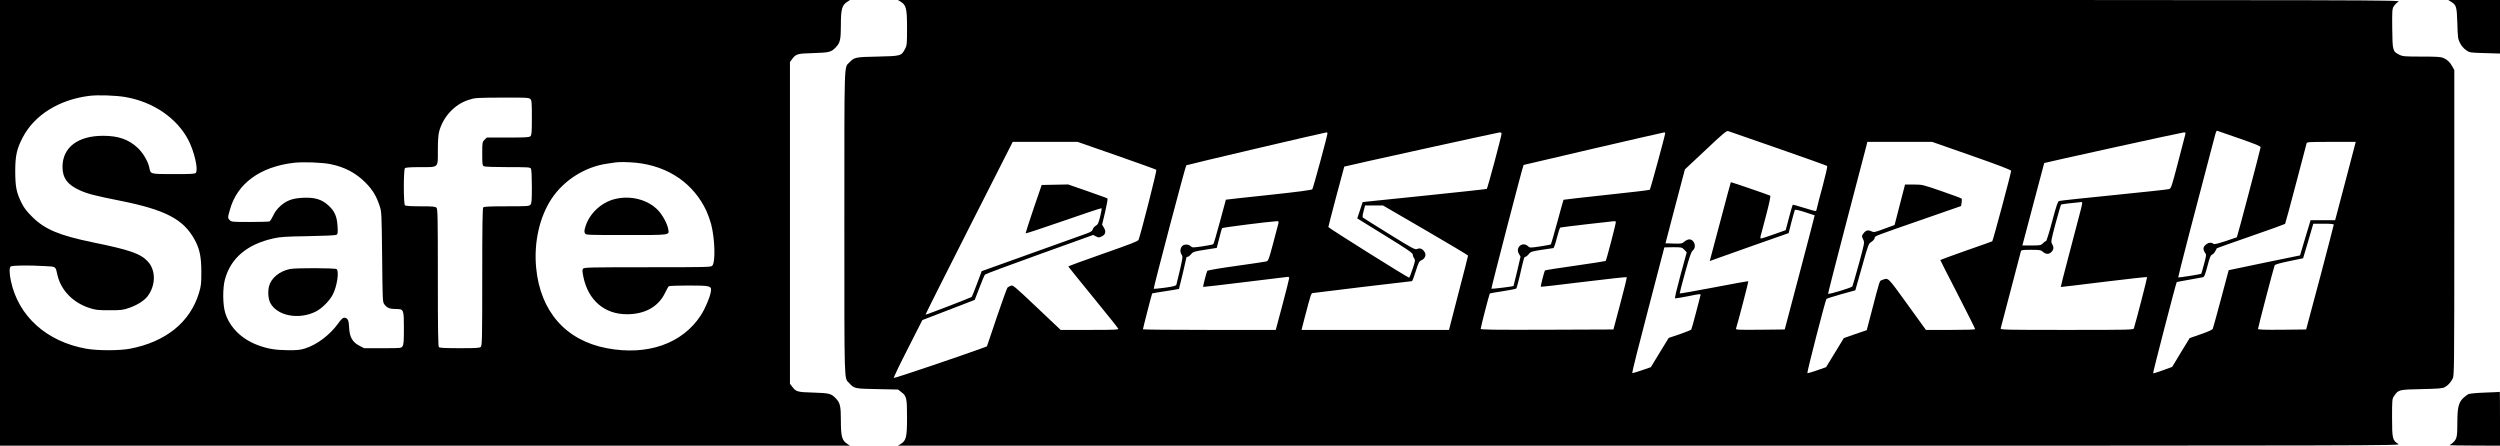
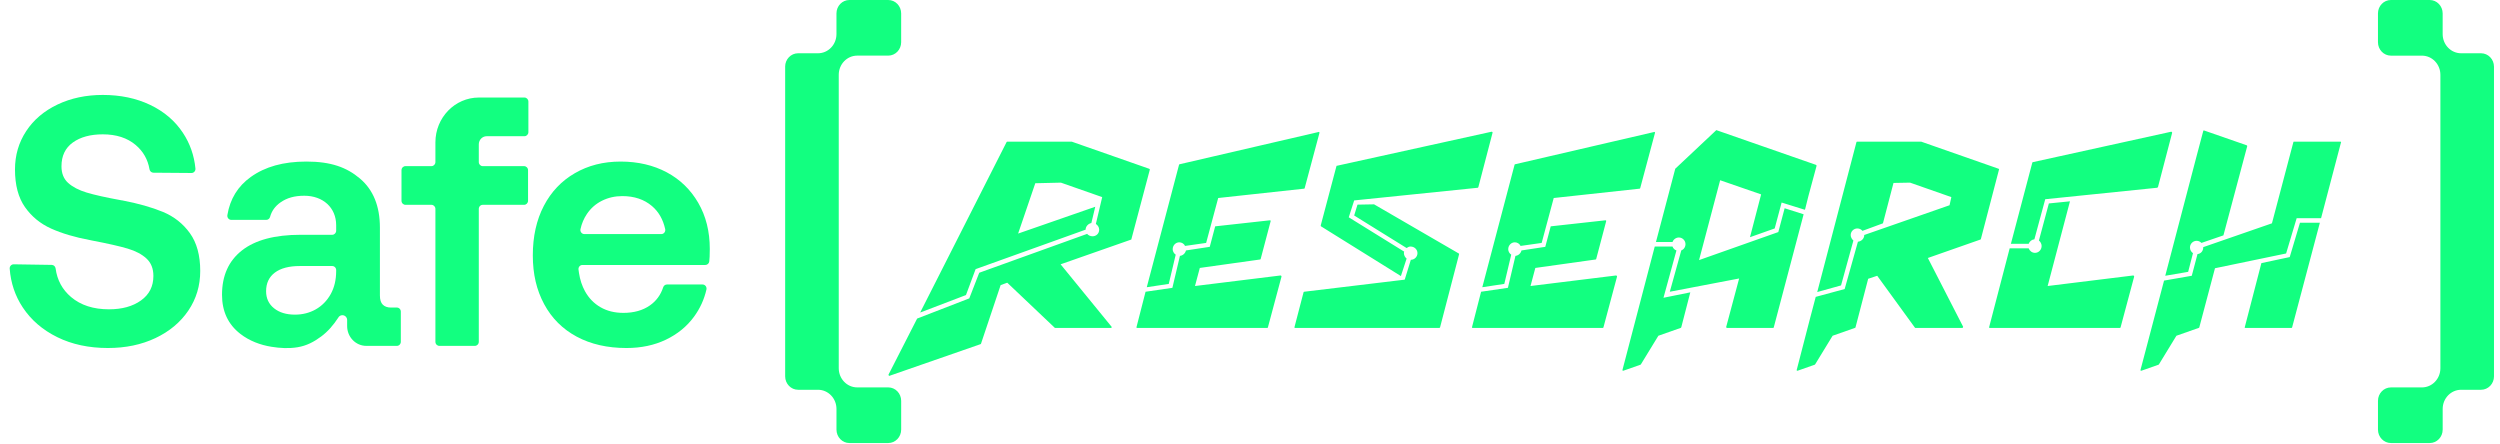
- <svg xmlns="http://www.w3.org/2000/svg" version="1.0" width="2872pt" height="512pt" viewBox="0 0 2872 512" preserveAspectRatio="xMidYMid meet">
-   <g transform="translate(0,512) scale(0.1,-0.1)" fill="#000000" stroke="none">
-     <path d="M0 2560 l0 -2560 4883 0 4882 0 -32 21 c-60 38 -73 85 -73 262 0 172 -8 208 -58 260 -53 56 -73 61 -259 67 -187 5 -199 9 -247 74 l-21 27 0 1849 0 1849 21 27 c48 65 60 69 247 74 186 6 206 11 259 67 50 52 58 88 58 260 0 177 13 224 73 262 l32 21 -4882 0 -4883 0 0 -2560z m1441 1445 c319 -55 591 -241 723 -494 68 -131 116 -340 86 -376 -10 -13 -50 -15 -255 -15 -270 0 -266 -1 -279 72 -13 70 -73 173 -136 231 -103 96 -222 137 -395 137 -291 0 -466 -133 -467 -356 0 -128 56 -205 196 -269 90 -41 176 -63 456 -119 534 -106 741 -215 870 -457 55 -103 73 -195 73 -364 0 -135 -3 -159 -27 -240 -101 -336 -381 -562 -792 -641 -120 -23 -374 -23 -504 0 -455 82 -779 373 -865 779 -18 83 -19 149 -3 165 14 14 209 16 396 5 128 -7 119 0 142 -103 40 -173 176 -315 364 -377 73 -24 96 -27 231 -27 138 0 156 2 229 27 92 32 173 83 211 133 95 125 97 298 4 399 -84 91 -203 133 -628 220 -390 80 -557 150 -702 295 -65 65 -94 103 -122 160 -59 120 -71 183 -72 360 0 180 17 259 86 391 134 258 419 435 767 478 98 12 304 5 413 -14z m4651 -22 c16 -15 18 -35 18 -214 0 -166 -2 -200 -16 -213 -13 -14 -51 -16 -258 -16 l-243 0 -27 -26 c-25 -26 -26 -29 -26 -160 0 -122 2 -134 19 -144 12 -6 118 -10 275 -10 242 0 256 -1 266 -19 6 -12 10 -97 10 -207 0 -160 -2 -190 -17 -206 -15 -17 -37 -18 -273 -18 -186 0 -259 -3 -268 -12 -9 -9 -12 -200 -12 -799 0 -703 -2 -789 -16 -803 -13 -14 -49 -16 -243 -16 -163 0 -230 3 -239 12 -9 9 -12 200 -12 799 0 703 -2 789 -16 803 -13 13 -44 16 -183 16 -116 0 -171 4 -179 12 -17 17 -17 409 0 426 8 8 61 12 173 12 219 0 205 -13 205 193 0 108 5 180 15 216 45 170 179 314 340 364 76 24 79 24 394 26 261 1 296 -1 313 -16z m-2294 -749 c163 -33 292 -102 402 -213 81 -82 124 -153 161 -266 23 -68 23 -82 29 -587 5 -504 5 -517 26 -545 30 -40 61 -53 131 -53 92 0 93 -3 93 -225 0 -147 -3 -185 -16 -203 -15 -22 -19 -22 -228 -22 l-214 0 -53 28 c-80 41 -113 100 -118 206 -3 88 -17 116 -57 116 -16 0 -35 -18 -67 -63 -96 -134 -244 -246 -382 -290 -58 -18 -92 -21 -200 -20 -138 1 -226 15 -338 56 -189 69 -327 204 -379 371 -30 93 -31 286 -4 386 67 246 256 405 561 472 75 17 140 21 395 25 172 3 313 9 324 15 16 9 18 20 14 96 -6 114 -33 176 -105 242 -76 70 -157 94 -291 88 -67 -3 -114 -12 -154 -27 -80 -31 -155 -101 -189 -177 -16 -34 -35 -64 -44 -68 -9 -3 -111 -6 -226 -6 -196 0 -210 1 -229 20 -25 25 -25 28 1 120 83 302 347 495 737 540 104 12 325 4 420 -16z m3512 16 c369 -39 660 -239 806 -555 18 -39 42 -106 53 -148 44 -169 52 -437 14 -479 -15 -17 -55 -18 -743 -18 -655 0 -729 -2 -741 -16 -11 -13 -10 -29 3 -96 56 -268 242 -428 500 -428 208 0 363 87 439 247 18 38 37 71 43 75 6 4 108 8 226 8 253 0 267 -4 256 -72 -11 -67 -65 -193 -116 -272 -212 -325 -614 -465 -1080 -376 -472 90 -764 424 -811 926 -27 289 39 581 177 790 141 213 382 366 634 403 41 6 86 13 100 15 50 7 147 5 240 -4z" />
-     <path d="M3333 2030 c-123 -25 -220 -105 -243 -201 -15 -60 -8 -144 14 -187 78 -151 328 -199 524 -101 70 35 159 124 196 197 48 94 73 261 44 290 -14 14 -465 15 -535 2z" />
-     <path d="M7066 2834 c-162 -39 -303 -174 -345 -332 -9 -30 -9 -48 -1 -62 10 -20 21 -20 474 -20 516 0 494 -3 483 66 -10 62 -64 162 -117 218 -115 122 -313 174 -494 130z" />
-     <path d="M10348 5100 c62 -38 72 -79 72 -300 0 -184 -1 -199 -22 -240 -43 -83 -47 -84 -316 -90 -257 -5 -268 -8 -324 -67 -62 -65 -58 66 -58 -1843 0 -1892 -3 -1778 53 -1838 62 -67 60 -67 323 -72 l241 -5 37 -29 c61 -46 66 -69 66 -293 0 -225 -10 -265 -72 -303 l-33 -20 8635 0 c8621 0 8635 0 8602 20 -67 41 -72 60 -72 301 0 208 1 217 23 249 50 74 52 74 315 80 195 4 242 8 267 22 37 20 67 52 91 98 18 34 19 96 19 1790 l0 1755 -22 40 c-27 50 -58 80 -105 100 -30 12 -81 15 -250 15 -192 0 -215 2 -252 20 -79 39 -81 46 -84 300 -2 211 -1 227 18 258 11 18 34 41 52 52 33 20 19 20 -8602 20 l-8635 0 33 -20z m10081 -1686 c305 -106 558 -197 562 -201 4 -4 -19 -106 -51 -226 -33 -120 -62 -233 -66 -253 -3 -19 -9 -36 -13 -38 -4 -3 -65 13 -135 36 -70 22 -129 38 -131 36 -3 -2 -22 -69 -43 -148 l-38 -144 -135 -48 c-74 -26 -140 -48 -147 -48 -9 0 -10 8 -6 28 4 15 33 124 64 242 37 143 53 217 46 222 -18 10 -449 158 -452 155 -2 -2 -53 -192 -114 -423 -61 -230 -115 -433 -120 -451 l-8 -32 91 33 c51 18 255 91 453 161 l362 127 32 127 c18 69 36 131 39 138 4 8 37 1 116 -24 61 -19 111 -36 112 -37 1 -1 -76 -296 -171 -656 l-173 -655 -282 -3 c-270 -2 -282 -2 -277 16 25 78 144 537 141 541 -3 2 -181 -29 -396 -71 -214 -41 -391 -72 -393 -69 -1 3 27 112 63 241 51 185 70 239 88 253 47 38 18 127 -41 127 -14 0 -38 -11 -55 -25 -28 -24 -36 -26 -124 -23 l-94 3 111 424 112 425 238 223 c200 189 241 223 259 217 12 -4 271 -94 576 -200z m5295 116 c187 -65 246 -89 246 -102 0 -14 -268 -1031 -273 -1034 -1 -1 -60 -20 -130 -44 -95 -31 -132 -39 -140 -31 -37 37 -125 -16 -112 -67 4 -15 13 -34 21 -43 12 -13 9 -30 -16 -123 -16 -60 -30 -110 -32 -111 -6 -6 -261 -46 -265 -42 -3 4 200 790 373 1442 25 94 50 187 55 208 6 21 14 37 19 35 5 -2 119 -41 254 -88z m-10474 58 c0 -25 -164 -629 -174 -642 -8 -9 -164 -30 -501 -66 -269 -28 -491 -53 -492 -54 -1 -1 -32 -114 -68 -251 -37 -138 -71 -254 -76 -259 -5 -5 -61 -17 -125 -26 -113 -16 -118 -16 -136 2 -26 26 -83 24 -102 -4 -20 -28 -20 -67 -1 -95 14 -20 12 -35 -20 -175 -20 -84 -38 -160 -41 -169 -3 -12 -34 -20 -130 -34 -69 -9 -127 -15 -130 -12 -6 5 364 1409 374 1418 6 6 1582 376 1610 378 6 1 12 -5 12 -11z m2000 -3 c0 -28 -161 -630 -170 -635 -5 -3 -310 -36 -677 -74 -367 -37 -686 -70 -709 -73 l-40 -5 -31 -94 -31 -93 319 -197 c256 -158 319 -201 319 -218 0 -12 7 -32 16 -44 14 -21 13 -29 -18 -122 -18 -55 -36 -100 -40 -100 -16 0 -928 572 -928 582 0 10 180 691 183 694 5 5 1765 392 1785 393 13 1 22 -5 22 -14z m1880 5 c0 -20 -170 -644 -177 -650 -5 -4 -228 -31 -498 -59 -269 -29 -492 -54 -493 -56 -2 -2 -34 -116 -71 -254 -38 -139 -71 -254 -75 -258 -3 -4 -59 -14 -124 -24 -115 -17 -117 -17 -139 3 -62 57 -147 -14 -104 -87 l19 -33 -39 -168 c-22 -93 -41 -169 -42 -170 -9 -6 -249 -35 -254 -31 -4 5 362 1417 370 1422 4 3 1602 374 1615 374 6 1 12 -3 12 -9z m5974 -17 c-4 -16 -42 -161 -84 -323 -71 -272 -79 -296 -101 -302 -13 -5 -298 -35 -634 -69 -335 -33 -619 -64 -630 -68 -16 -7 -31 -51 -80 -235 -34 -129 -65 -226 -71 -226 -7 0 -22 -11 -35 -25 -23 -23 -30 -25 -130 -25 l-106 0 125 473 c68 259 125 473 126 474 5 5 1582 352 1604 352 20 1 22 -2 16 -26z m-12277 -239 c247 -86 452 -160 457 -165 8 -7 -177 -732 -204 -804 -6 -16 -89 -48 -409 -160 -220 -77 -400 -143 -398 -147 1 -3 129 -162 285 -353 156 -191 286 -353 289 -361 4 -12 -45 -14 -329 -14 l-333 0 -274 259 c-262 248 -275 259 -300 248 -14 -6 -31 -15 -37 -21 -6 -6 -62 -160 -124 -343 l-112 -332 -42 -16 c-239 -88 -1022 -353 -1028 -347 -4 4 68 155 161 336 l167 329 301 116 301 116 53 138 c29 77 58 145 64 152 5 7 288 112 627 234 l617 222 32 -17 c30 -15 35 -15 65 0 44 20 53 55 26 100 l-21 35 35 147 c19 81 31 150 27 154 -4 4 -108 41 -230 84 l-222 77 -152 -3 -152 -3 -94 -274 c-51 -151 -92 -278 -91 -282 2 -3 198 61 436 144 237 83 434 148 437 145 3 -3 -4 -46 -16 -95 -19 -76 -26 -92 -50 -106 -16 -8 -31 -27 -35 -41 -5 -20 -20 -30 -77 -51 -40 -14 -326 -117 -636 -228 l-563 -202 -54 -144 c-29 -79 -57 -147 -61 -152 -10 -9 -527 -208 -531 -204 -2 2 223 449 499 994 l503 991 373 0 373 0 447 -156z m9824 -3 c303 -106 454 -164 453 -173 -3 -38 -209 -804 -217 -810 -6 -3 -142 -52 -304 -108 -161 -57 -293 -105 -293 -107 0 -3 90 -180 200 -393 110 -214 200 -394 200 -400 0 -7 -94 -10 -283 -10 l-282 0 -214 296 c-234 323 -215 305 -292 276 -28 -11 -19 19 -127 -396 l-47 -179 -132 -45 -131 -46 -102 -167 -102 -167 -105 -37 c-57 -20 -107 -34 -110 -31 -7 7 207 837 219 851 5 6 81 30 170 55 l162 45 76 268 c72 258 76 268 107 287 18 11 35 30 39 44 7 28 -36 11 611 236 l382 133 6 39 c4 22 3 43 -1 47 -5 5 -108 43 -229 85 -218 75 -221 76 -320 76 l-100 0 -60 -232 -60 -233 -118 -43 c-112 -42 -120 -43 -149 -29 -37 18 -62 12 -88 -21 -24 -30 -24 -35 -4 -77 15 -32 13 -40 -51 -276 -37 -134 -71 -251 -75 -259 -8 -15 -269 -94 -279 -85 -2 2 92 370 209 817 117 447 220 839 228 871 l14 57 373 0 372 0 454 -159z m4406 137 c-4 -13 -57 -215 -118 -450 l-113 -428 -141 0 -141 0 -61 -202 -60 -202 -409 -84 c-225 -47 -410 -85 -411 -86 -1 -1 -40 -148 -87 -326 -48 -179 -90 -334 -95 -345 -6 -14 -44 -32 -137 -64 l-129 -45 -101 -165 -100 -166 -107 -39 c-59 -22 -109 -37 -112 -34 -5 4 263 1037 271 1047 2 2 65 14 141 27 76 13 147 26 159 29 17 4 26 25 53 128 26 99 36 125 54 132 18 8 32 28 54 73 0 2 176 64 389 138 214 74 391 138 395 142 3 4 59 210 124 457 65 248 120 458 123 468 4 16 26 17 284 17 l280 0 -5 -22z m-3168 -815 c-21 -82 -79 -301 -128 -488 -49 -187 -89 -341 -87 -342 1 -1 223 25 494 59 271 33 495 58 498 55 4 -3 -123 -494 -152 -589 -5 -17 -50 -18 -770 -18 -724 0 -765 1 -760 18 3 9 55 208 116 442 61 234 113 433 116 443 5 15 19 17 116 17 104 0 112 -1 141 -26 35 -29 71 -27 100 8 21 25 22 52 1 86 -14 26 -12 38 41 237 32 116 59 212 62 215 3 4 153 22 235 29 14 1 11 -19 -23 -146z m-7513 -177 c269 -156 489 -288 489 -292 0 -5 -49 -199 -110 -431 l-109 -423 -847 0 -847 0 34 133 c84 316 72 286 108 292 33 6 1111 135 1126 135 5 0 25 51 44 114 32 101 39 115 65 126 41 17 59 62 37 95 -24 37 -52 49 -85 35 -26 -10 -45 0 -322 171 -162 100 -298 186 -303 190 -5 5 -2 35 9 74 l17 65 103 0 102 0 489 -284z m-1690 77 c-4 -16 -30 -118 -60 -228 -48 -181 -55 -201 -77 -208 -13 -4 -170 -27 -348 -52 -196 -27 -328 -50 -332 -57 -9 -15 -51 -179 -47 -184 2 -2 220 24 483 56 264 33 486 60 493 60 6 0 12 -7 12 -16 0 -9 -35 -146 -77 -305 l-77 -289 -763 0 c-420 0 -763 3 -763 7 0 10 102 408 106 412 2 2 71 14 154 26 83 13 152 24 154 26 3 4 86 353 86 363 0 3 6 6 14 6 8 0 26 14 39 30 24 28 35 31 160 51 l135 21 28 109 c15 60 30 113 33 118 5 8 537 75 629 80 21 1 23 -2 18 -26z m3877 20 c5 -9 -108 -441 -117 -451 -4 -3 -160 -27 -348 -54 -188 -26 -345 -51 -349 -55 -9 -11 -53 -182 -48 -187 2 -3 224 23 492 56 269 33 491 57 495 54 3 -4 -30 -140 -74 -304 l-79 -297 -763 -3 c-606 -2 -762 0 -762 10 0 18 99 401 105 407 3 2 71 14 151 26 80 12 149 26 153 31 5 5 23 72 41 149 47 206 49 215 65 215 7 0 24 14 37 30 22 29 32 32 149 50 68 11 129 20 134 20 6 0 24 52 40 116 16 64 34 118 40 120 9 4 571 70 617 73 9 0 19 -2 21 -6z m8247 -35 c0 -7 -72 -281 -158 -608 l-159 -595 -276 -3 c-198 -2 -277 1 -277 9 0 17 182 712 191 730 5 11 57 26 167 49 l160 33 59 198 58 199 118 0 c87 0 117 -3 117 -12z m-7460 -288 l27 -29 -72 -263 c-44 -163 -68 -264 -61 -266 6 -1 75 11 154 26 124 26 142 27 138 13 -3 -9 -26 -99 -52 -201 -26 -102 -51 -190 -55 -196 -5 -6 -65 -30 -134 -54 l-125 -42 -103 -168 -102 -168 -104 -36 c-57 -20 -106 -34 -110 -31 -4 2 77 327 181 722 103 395 188 719 188 721 0 1 45 2 101 2 99 0 102 -1 129 -30z" />
-     <path d="M28157 5100 c62 -37 67 -56 73 -250 5 -164 7 -179 31 -225 15 -30 42 -62 68 -80 43 -30 43 -30 217 -35 l174 -5 0 308 0 307 -297 0 -298 0 32 -20z" />
-     <path d="M28550 610 c-91 -3 -177 -11 -192 -17 -14 -7 -42 -28 -62 -47 -53 -53 -66 -111 -66 -288 0 -158 -6 -183 -52 -224 -12 -12 -30 -24 -38 -27 -8 -3 119 -6 283 -6 l297 -1 0 310 c0 171 -1 309 -2 308 -2 -1 -77 -5 -168 -8z" />
-   </g>
+ <svg xmlns="http://www.w3.org/2000/svg" width="237" height="42" viewBox="0 0 237 42" fill="none">
+   <path d="M15.441 20.087C14.385 19.65 13.096 19.286 11.573 18.994H11.54C10.061 18.725 8.95 18.478 8.211 18.253C7.471 18.029 6.889 17.726 6.464 17.345C6.039 16.964 5.828 16.437 5.828 15.763C5.828 14.776 6.187 14.025 6.905 13.509C7.623 12.993 8.57 12.735 9.745 12.735C11.029 12.735 12.067 13.072 12.862 13.745C13.576 14.349 14.013 15.117 14.173 16.048C14.205 16.233 14.357 16.37 14.54 16.372L18.152 16.4C18.373 16.402 18.55 16.206 18.528 15.978C18.407 14.734 18.009 13.602 17.335 12.584C16.584 11.451 15.55 10.571 14.233 9.942C12.917 9.314 11.421 9 9.745 9C8.156 9 6.726 9.303 5.452 9.909C4.18 10.515 3.189 11.355 2.482 12.432C1.774 13.509 1.421 14.72 1.421 16.066C1.421 17.547 1.736 18.736 2.367 19.633C2.998 20.53 3.825 21.209 4.848 21.669C5.87 22.128 7.1 22.493 8.536 22.762L8.699 22.796C10.222 23.087 11.36 23.345 12.111 23.57C12.862 23.794 13.454 24.108 13.89 24.512C14.325 24.916 14.542 25.465 14.542 26.161C14.542 27.148 14.15 27.922 13.367 28.482C12.584 29.043 11.572 29.323 10.331 29.323C8.851 29.323 7.655 28.936 6.74 28.162C5.909 27.458 5.419 26.554 5.272 25.451C5.247 25.26 5.093 25.115 4.907 25.112L1.299 25.056C1.08 25.053 0.902 25.244 0.919 25.469C1.021 26.826 1.433 28.05 2.154 29.139C2.948 30.339 4.042 31.281 5.435 31.965C6.827 32.65 8.427 32.991 10.233 32.991C11.909 32.991 13.411 32.678 14.738 32.049C16.065 31.421 17.105 30.552 17.856 29.442C18.607 28.331 18.982 27.081 18.982 25.689C18.982 24.209 18.655 23.014 18.003 22.106C17.35 21.198 16.496 20.524 15.441 20.087L15.441 20.087Z" fill="#12FF80" />
+   <path d="M37.623 29.156H37.06C36.733 29.156 36.477 29.066 36.292 28.886C36.107 28.707 36.015 28.415 36.015 28.011V21.584C36.015 19.543 35.384 17.99 34.122 16.924C32.86 15.859 31.373 15.316 29.045 15.316C26.847 15.316 25.129 15.809 23.78 16.773C22.55 17.652 21.809 18.857 21.555 20.388C21.516 20.626 21.691 20.844 21.924 20.844H25.242C25.408 20.844 25.557 20.732 25.601 20.566C25.753 20 26.087 19.537 26.603 19.179C27.201 18.764 27.912 18.556 28.848 18.556C30.613 18.556 31.869 19.678 31.869 21.349V21.871C31.869 22.085 31.701 22.258 31.494 22.258H28.489C26.052 22.258 24.202 22.751 22.94 23.738C21.678 24.726 21.047 26.128 21.047 27.944C21.047 29.515 21.623 30.748 22.777 31.645C23.642 32.318 24.677 32.706 25.742 32.876C26.555 33.007 27.391 33.054 28.207 32.919C29.061 32.778 29.755 32.415 30.45 31.898C31.074 31.433 31.594 30.838 32.069 30.112C32.301 29.702 32.909 29.866 32.909 30.341V30.911C32.908 31.948 33.723 32.789 34.729 32.789H37.623C37.831 32.789 37.998 32.616 37.998 32.403V29.541C37.998 29.328 37.831 29.155 37.623 29.155V29.156ZM31.869 25.69C31.869 26.52 31.7 27.243 31.363 27.86C30.656 29.153 29.391 29.828 27.968 29.828C27.141 29.828 26.477 29.627 25.977 29.223C25.476 28.82 25.226 28.281 25.226 27.608C25.226 26.846 25.503 26.256 26.058 25.841C26.613 25.427 27.401 25.219 28.425 25.219H31.494C31.702 25.219 31.869 25.392 31.869 25.605V25.69Z" fill="#12FF80" />
+   <path d="M49.717 9.246H45.4C43.123 9.246 41.277 11.149 41.277 13.496V15.364C41.277 15.577 41.109 15.75 40.902 15.75H38.437C38.23 15.75 38.062 15.923 38.062 16.136V19.031C38.062 19.244 38.23 19.417 38.437 19.417H40.902C41.109 19.417 41.277 19.59 41.277 19.804V32.403C41.277 32.617 41.444 32.789 41.651 32.789H45.015C45.222 32.789 45.39 32.617 45.39 32.403V19.804C45.39 19.59 45.557 19.417 45.765 19.417H49.684C49.891 19.417 50.059 19.244 50.059 19.031V16.136C50.059 15.923 49.891 15.75 49.684 15.75H45.765C45.557 15.75 45.39 15.577 45.39 15.364V13.686C45.39 13.258 45.726 12.913 46.139 12.913H49.717C49.924 12.913 50.091 12.74 50.091 12.527V9.632C50.091 9.418 49.924 9.246 49.717 9.246H49.717Z" fill="#12FF80" />
+   <path d="M66.195 19.23C65.467 17.974 64.47 17.009 63.209 16.336C61.946 15.664 60.488 15.317 58.835 15.317C57.181 15.317 55.755 15.691 54.493 16.42C53.231 17.149 52.251 18.181 51.556 19.516C50.859 20.851 50.511 22.415 50.511 24.21C50.511 26.005 50.87 27.502 51.588 28.837C52.306 30.171 53.334 31.197 54.672 31.915C56.01 32.633 57.583 32.992 59.389 32.992C60.782 32.992 62.028 32.729 63.127 32.202C64.226 31.675 65.112 30.951 65.787 30.032C66.364 29.244 66.759 28.382 66.97 27.446C67.025 27.203 66.847 26.97 66.605 26.97H63.226C63.064 26.97 62.922 27.078 62.87 27.236C62.632 27.961 62.212 28.534 61.609 28.955C60.934 29.426 60.096 29.661 59.096 29.661C58.268 29.661 57.545 29.482 56.925 29.123C56.305 28.765 55.816 28.259 55.456 27.609C55.315 27.352 55.199 27.08 55.106 26.801C55.007 26.5 54.936 26.191 54.887 25.877C54.87 25.768 54.854 25.657 54.841 25.546C54.816 25.318 54.992 25.119 55.214 25.119H66.867C67.056 25.119 67.218 24.974 67.239 24.78C67.255 24.638 67.266 24.493 67.272 24.345C67.283 24.076 67.288 23.829 67.288 23.605C67.288 21.945 66.924 20.487 66.195 19.231L66.195 19.23ZM62.694 22.191H55.396C55.157 22.191 54.976 21.962 55.029 21.721C55.146 21.193 55.348 20.717 55.635 20.29C56.005 19.741 56.484 19.319 57.071 19.028C57.659 18.736 58.301 18.59 58.997 18.59C60.129 18.59 61.065 18.904 61.805 19.532C62.44 20.071 62.858 20.8 63.06 21.719C63.114 21.96 62.934 22.191 62.694 22.191Z" fill="#12FF80" />
+   <path d="M74.433 6.323V35.677C74.433 36.38 74.982 36.95 75.659 36.95H77.547C78.513 36.95 79.298 37.764 79.298 38.768V40.727C79.298 41.43 79.847 42 80.524 42H84.205C84.882 42 85.431 41.43 85.431 40.727V37.998C85.431 37.295 84.882 36.725 84.205 36.725H81.264C80.298 36.725 79.513 35.912 79.513 34.908V7.091C79.513 6.088 80.297 5.273 81.264 5.273H84.204C84.881 5.273 85.43 4.703 85.43 4V1.273C85.43 0.57 84.881 0 84.204 0H80.523C79.846 0 79.297 0.57 79.297 1.273V3.232C79.297 4.235 78.513 5.05 77.546 5.05H75.657C74.98 5.05 74.431 5.62 74.431 6.323H74.433Z" fill="#12FF80" />
+   <path d="M108.945 16C109.003 16.029 109.003 16.057 109.003 16.086L107.26 22.657C107.26 22.686 107.26 22.714 107.231 22.714L100.545 25.057L105.374 30.971C105.403 31 105.403 31.029 105.374 31.057C105.374 31.057 105.345 31.086 105.317 31.086H100.031C100.003 31.086 99.974 31.086 99.974 31.057L95.488 26.8L94.86 27.029L93.003 32.571C93.003 32.6 92.974 32.629 92.945 32.629L84.317 35.629C84.288 35.629 84.26 35.629 84.26 35.6C84.231 35.571 84.231 35.543 84.231 35.514L86.945 30.2L91.888 28.286L92.831 25.857L103.06 22.171C103.174 22.314 103.374 22.4 103.574 22.4C103.917 22.4 104.203 22.143 104.203 21.771C104.203 21.543 104.06 21.343 103.888 21.229L104.488 18.686L100.574 17.314L98.145 17.371L96.517 22.143L103.831 19.6L103.46 21.143C103.174 21.2 102.917 21.457 102.917 21.771L92.488 25.514L91.574 27.971L87.231 29.629L95.431 13.457C95.46 13.429 95.488 13.429 95.517 13.429H101.603L108.945 16ZM121.399 26.114C121.428 26.114 121.428 26.143 121.457 26.143C121.485 26.171 121.485 26.2 121.485 26.229L120.199 31.029C120.199 31.057 120.171 31.086 120.142 31.086H107.799C107.771 31.086 107.771 31.086 107.742 31.057C107.742 31.029 107.714 31.029 107.742 31L108.599 27.657L111.142 27.286L111.857 24.257C112.142 24.229 112.371 24 112.428 23.743L114.685 23.4L115.199 21.457L120.371 20.886C120.399 20.886 120.428 20.886 120.457 20.914C120.457 20.943 120.457 20.971 120.457 20.971L119.514 24.543C119.514 24.571 119.485 24.6 119.457 24.6L113.742 25.4L113.285 27.114L121.399 26.114ZM125.057 12.514C125.085 12.543 125.085 12.571 125.085 12.6L123.685 17.829C123.685 17.857 123.657 17.886 123.628 17.886L115.485 18.771L114.342 23.029L112.342 23.314C112.257 23.114 112.028 22.971 111.799 22.971C111.457 22.971 111.171 23.257 111.171 23.629C111.171 23.829 111.285 24.029 111.457 24.143L110.799 26.914L108.714 27.229L111.771 15.629C111.771 15.6 111.799 15.571 111.828 15.571L124.999 12.514C125.028 12.486 125.028 12.514 125.057 12.514ZM138.319 24.057V24.086V24.114L136.519 31.029C136.519 31.029 136.519 31.057 136.49 31.057C136.49 31.057 136.49 31.086 136.462 31.086C136.462 31.086 136.462 31.086 136.433 31.086H122.776C122.747 31.086 122.747 31.086 122.719 31.057C122.719 31.029 122.69 31.029 122.719 31L123.576 27.714C123.576 27.686 123.605 27.657 123.633 27.657L133.147 26.514L133.176 26.486L133.747 24.629C134.09 24.629 134.376 24.343 134.376 24C134.376 23.657 134.09 23.371 133.719 23.371C133.576 23.371 133.462 23.429 133.347 23.514L128.376 20.429L128.69 19.4L130.262 19.371L138.29 24.029C138.319 24.057 138.319 24.057 138.319 24.057ZM141.49 12.514C141.49 12.543 141.49 12.571 141.49 12.6L140.147 17.743C140.147 17.771 140.119 17.771 140.09 17.8L128.376 19L127.862 20.6L133.119 23.857C133.09 23.914 133.09 23.943 133.09 24C133.09 24.2 133.205 24.4 133.347 24.514L132.805 26.171L125.233 21.457C125.205 21.429 125.205 21.4 125.205 21.371L126.69 15.771C126.69 15.743 126.719 15.714 126.719 15.714H126.747L141.405 12.486C141.433 12.486 141.462 12.514 141.49 12.514ZM153.208 26.114C153.236 26.114 153.236 26.143 153.265 26.143C153.293 26.171 153.293 26.2 153.293 26.229L152.008 31.029C152.008 31.057 151.979 31.086 151.95 31.086H139.608C139.579 31.086 139.579 31.086 139.55 31.057C139.55 31.029 139.522 31.029 139.55 31L140.408 27.657L142.95 27.286L143.665 24.257C143.95 24.229 144.179 24 144.236 23.743L146.493 23.4L147.008 21.457L152.179 20.886C152.208 20.886 152.236 20.886 152.265 20.914C152.265 20.943 152.265 20.971 152.265 20.971L151.322 24.543C151.322 24.571 151.293 24.6 151.265 24.6L145.55 25.4L145.093 27.114L153.208 26.114ZM156.865 12.514C156.893 12.543 156.893 12.571 156.893 12.6L155.493 17.829C155.493 17.857 155.465 17.886 155.436 17.886L147.293 18.771L146.15 23.029L144.15 23.314C144.065 23.114 143.836 22.971 143.608 22.971C143.265 22.971 142.979 23.257 142.979 23.629C142.979 23.829 143.093 24.029 143.265 24.143L142.608 26.914L140.522 27.229L143.579 15.629C143.579 15.6 143.608 15.571 143.636 15.571L156.808 12.514C156.836 12.486 156.836 12.514 156.865 12.514ZM158.927 23.743L157.698 28.229L160.241 27.714L159.384 31.029C159.355 31.057 159.355 31.086 159.327 31.086L157.213 31.829L155.555 34.543L155.527 34.571L153.898 35.143H153.87C153.841 35.143 153.841 35.143 153.813 35.114C153.813 35.086 153.784 35.086 153.813 35.057L156.87 23.371H158.555C158.613 23.543 158.755 23.686 158.927 23.743ZM172.156 15.629C172.184 15.657 172.213 15.686 172.213 15.714L171.441 18.571L171.127 19.829L171.098 19.886L168.898 19.2L168.241 21.657L165.898 22.486L166.955 18.429L163.07 17.086L161.07 24.657L168.584 22L169.184 19.743L170.984 20.314L168.155 31.029C168.155 31.057 168.127 31.086 168.098 31.086H163.727C163.698 31.086 163.67 31.086 163.67 31.057C163.641 31.029 163.641 31.029 163.641 31L164.87 26.4L158.298 27.657L159.384 23.743C159.613 23.657 159.784 23.429 159.784 23.143C159.784 22.8 159.498 22.514 159.155 22.514C158.898 22.514 158.641 22.686 158.555 22.943H156.984L158.813 16C158.813 16 158.813 15.971 158.841 15.971L162.67 12.371C162.67 12.343 162.698 12.343 162.727 12.343L172.156 15.629ZM189.474 16C189.503 16.029 189.531 16.057 189.503 16.086L187.788 22.657C187.788 22.686 187.76 22.714 187.731 22.714L182.76 24.457L186.103 30.971C186.103 31 186.103 31.029 186.074 31.057C186.074 31.086 186.045 31.086 186.017 31.086H181.588C181.56 31.086 181.531 31.086 181.531 31.057L177.96 26.143L177.103 26.429L175.903 31.029C175.903 31.057 175.874 31.086 175.845 31.086L173.731 31.829L172.074 34.543L172.045 34.571L170.417 35.143H170.388C170.36 35.143 170.36 35.143 170.331 35.114C170.331 35.114 170.303 35.086 170.331 35.057L171.588 30.2L172.131 28.143L174.874 27.4L176.131 22.914C176.445 22.886 176.731 22.629 176.731 22.286H176.703L184.817 19.457L184.988 18.686L181.074 17.314L179.503 17.343L178.503 21.171L176.56 21.886C176.445 21.743 176.274 21.657 176.074 21.657C175.731 21.657 175.445 21.943 175.445 22.286C175.445 22.486 175.56 22.686 175.703 22.8L174.531 27.057L172.274 27.686L175.988 13.486C175.988 13.457 176.017 13.429 176.045 13.429H176.074H182.103C182.103 13.429 182.103 13.429 182.131 13.429L189.474 16ZM202.232 26.114C202.26 26.114 202.26 26.143 202.289 26.143C202.317 26.171 202.317 26.2 202.317 26.229L201.032 31.029C201.032 31.057 201.003 31.086 200.974 31.086H188.632C188.603 31.086 188.603 31.086 188.574 31.057C188.574 31.029 188.546 31.029 188.574 31L190.517 23.543H192.317C192.403 23.771 192.632 23.971 192.917 23.971C193.26 23.971 193.546 23.686 193.546 23.314C193.546 23.114 193.432 22.914 193.289 22.8L194.232 19.286L196.232 19.086L194.117 27.114L202.232 26.114ZM205.889 12.514C205.917 12.543 205.917 12.571 205.917 12.6L204.574 17.743C204.546 17.771 204.517 17.771 204.489 17.8L193.889 18.886L192.86 22.686C192.603 22.714 192.403 22.886 192.317 23.114H190.632L192.66 15.429C192.66 15.4 192.66 15.4 192.689 15.4C192.689 15.371 192.689 15.371 192.717 15.371L205.832 12.486C205.86 12.486 205.889 12.514 205.889 12.514ZM207.895 24L207.437 25.771L205.266 26.143L208.237 14.8L208.866 12.429C208.866 12.4 208.895 12.371 208.895 12.371C208.923 12.371 208.952 12.371 208.952 12.371L212.98 13.771C213.009 13.771 213.037 13.829 213.037 13.857L210.78 22.314L208.695 23.029C208.58 22.914 208.437 22.829 208.237 22.829C207.895 22.829 207.609 23.114 207.609 23.457C207.609 23.686 207.723 23.886 207.895 24ZM217.066 24.371L218.037 21.114H219.923L217.295 31.029C217.295 31.057 217.266 31.086 217.237 31.086H212.866C212.837 31.086 212.809 31.086 212.809 31.057C212.78 31.029 212.78 31.029 212.809 31L214.38 24.943L217.066 24.371ZM221.923 13.457C221.923 13.457 221.952 13.486 221.923 13.514L220.037 20.686H217.723L216.723 24.029L209.98 25.429L208.495 31.029C208.495 31.057 208.466 31.086 208.437 31.086L206.323 31.829L204.666 34.543L204.637 34.571L203.009 35.143H202.98C202.952 35.143 202.952 35.143 202.923 35.114C202.923 35.114 202.895 35.086 202.923 35.057L205.152 26.6L207.78 26.143L208.323 24.086C208.637 24.057 208.866 23.8 208.866 23.457C208.866 23.457 208.866 23.457 208.866 23.429L215.38 21.171L217.409 13.486C217.409 13.429 217.437 13.429 217.466 13.429H221.866C221.895 13.429 221.923 13.429 221.923 13.457Z" fill="#12FF80" />
+   <path d="M236.43 35.677L236.43 6.323C236.43 5.62 235.881 5.05 235.204 5.05L233.315 5.05C232.349 5.05 231.564 4.236 231.564 3.232L231.564 1.273C231.564 0.57 231.015 -4.73472e-07 230.338 -5.32656e-07L226.657 -8.54461e-07C225.98 -9.13645e-07 225.431 0.57 225.431 1.273L225.431 4.002C225.431 4.705 225.98 5.275 226.657 5.275L229.598 5.275C230.564 5.275 231.349 6.088 231.349 7.092L231.349 34.909C231.349 35.912 230.566 36.727 229.598 36.727L226.659 36.727C225.982 36.727 225.432 37.297 225.432 38L225.432 40.727C225.432 41.43 225.982 42 226.659 42L230.34 42C231.017 42 231.566 41.43 231.566 40.727L231.566 38.768C231.566 37.765 232.349 36.95 233.317 36.95L235.205 36.95C235.882 36.95 236.431 36.38 236.431 35.677L236.43 35.677Z" fill="#12FF80" />
</svg>
